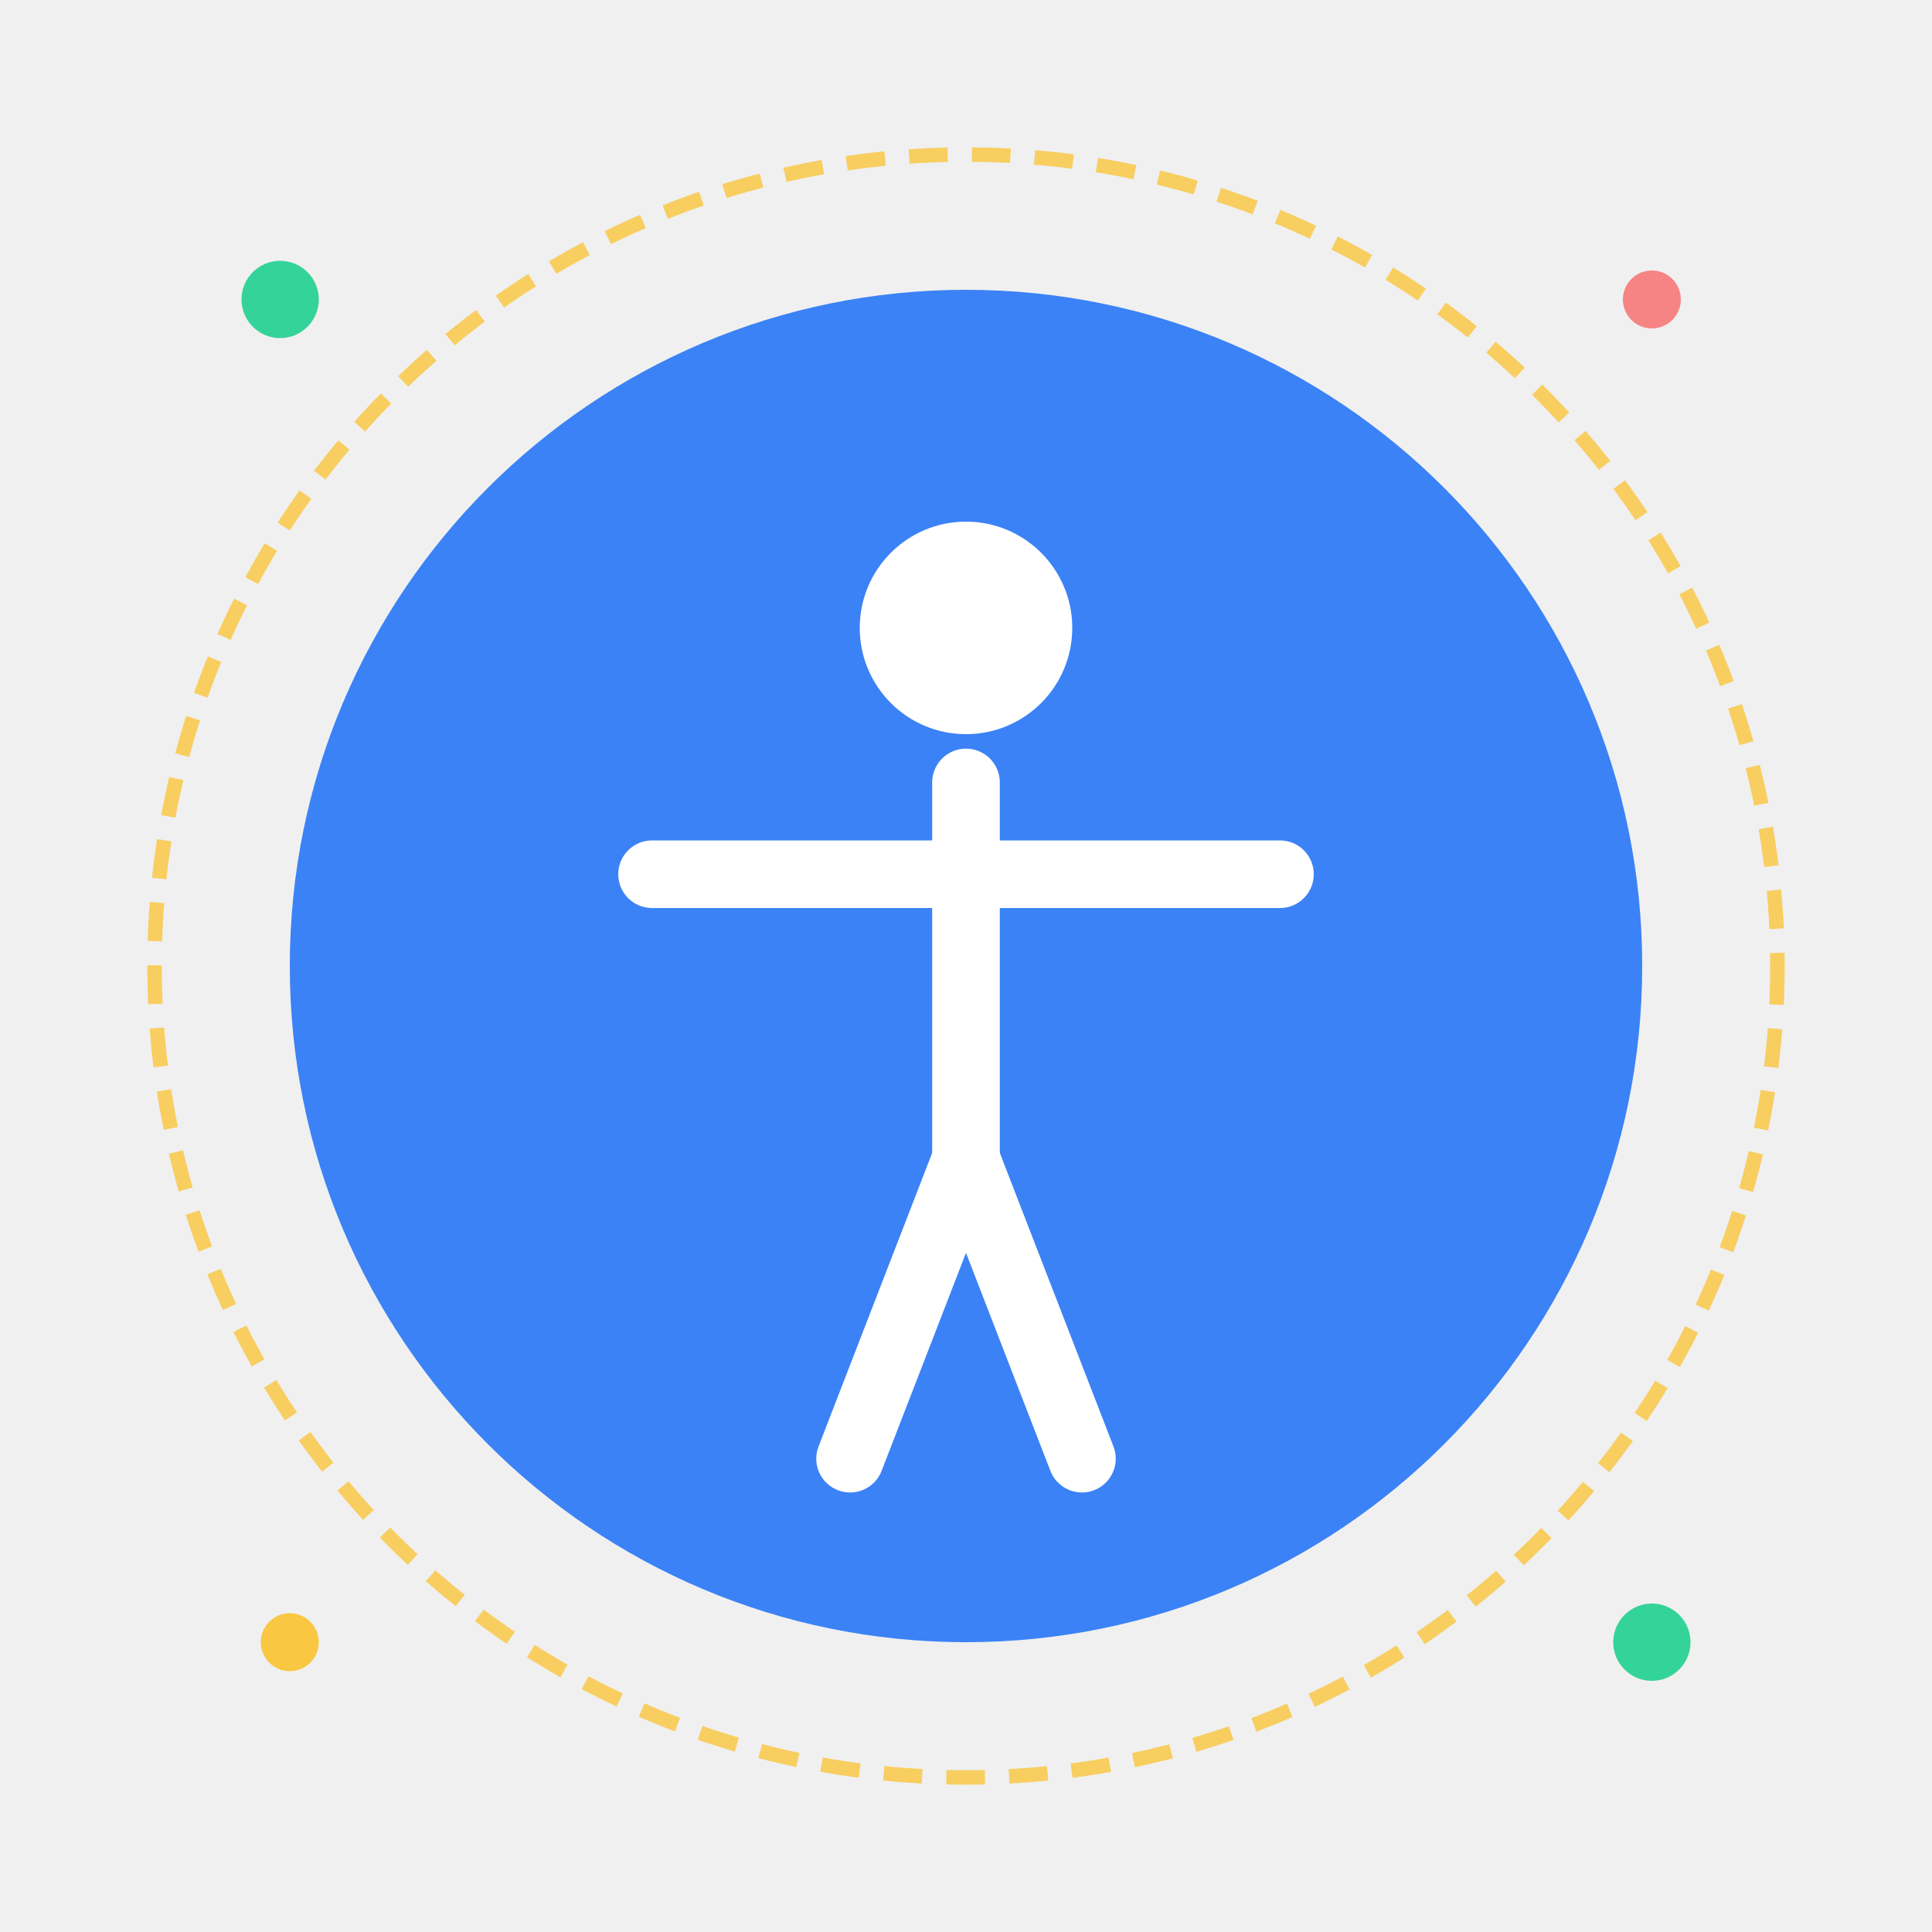
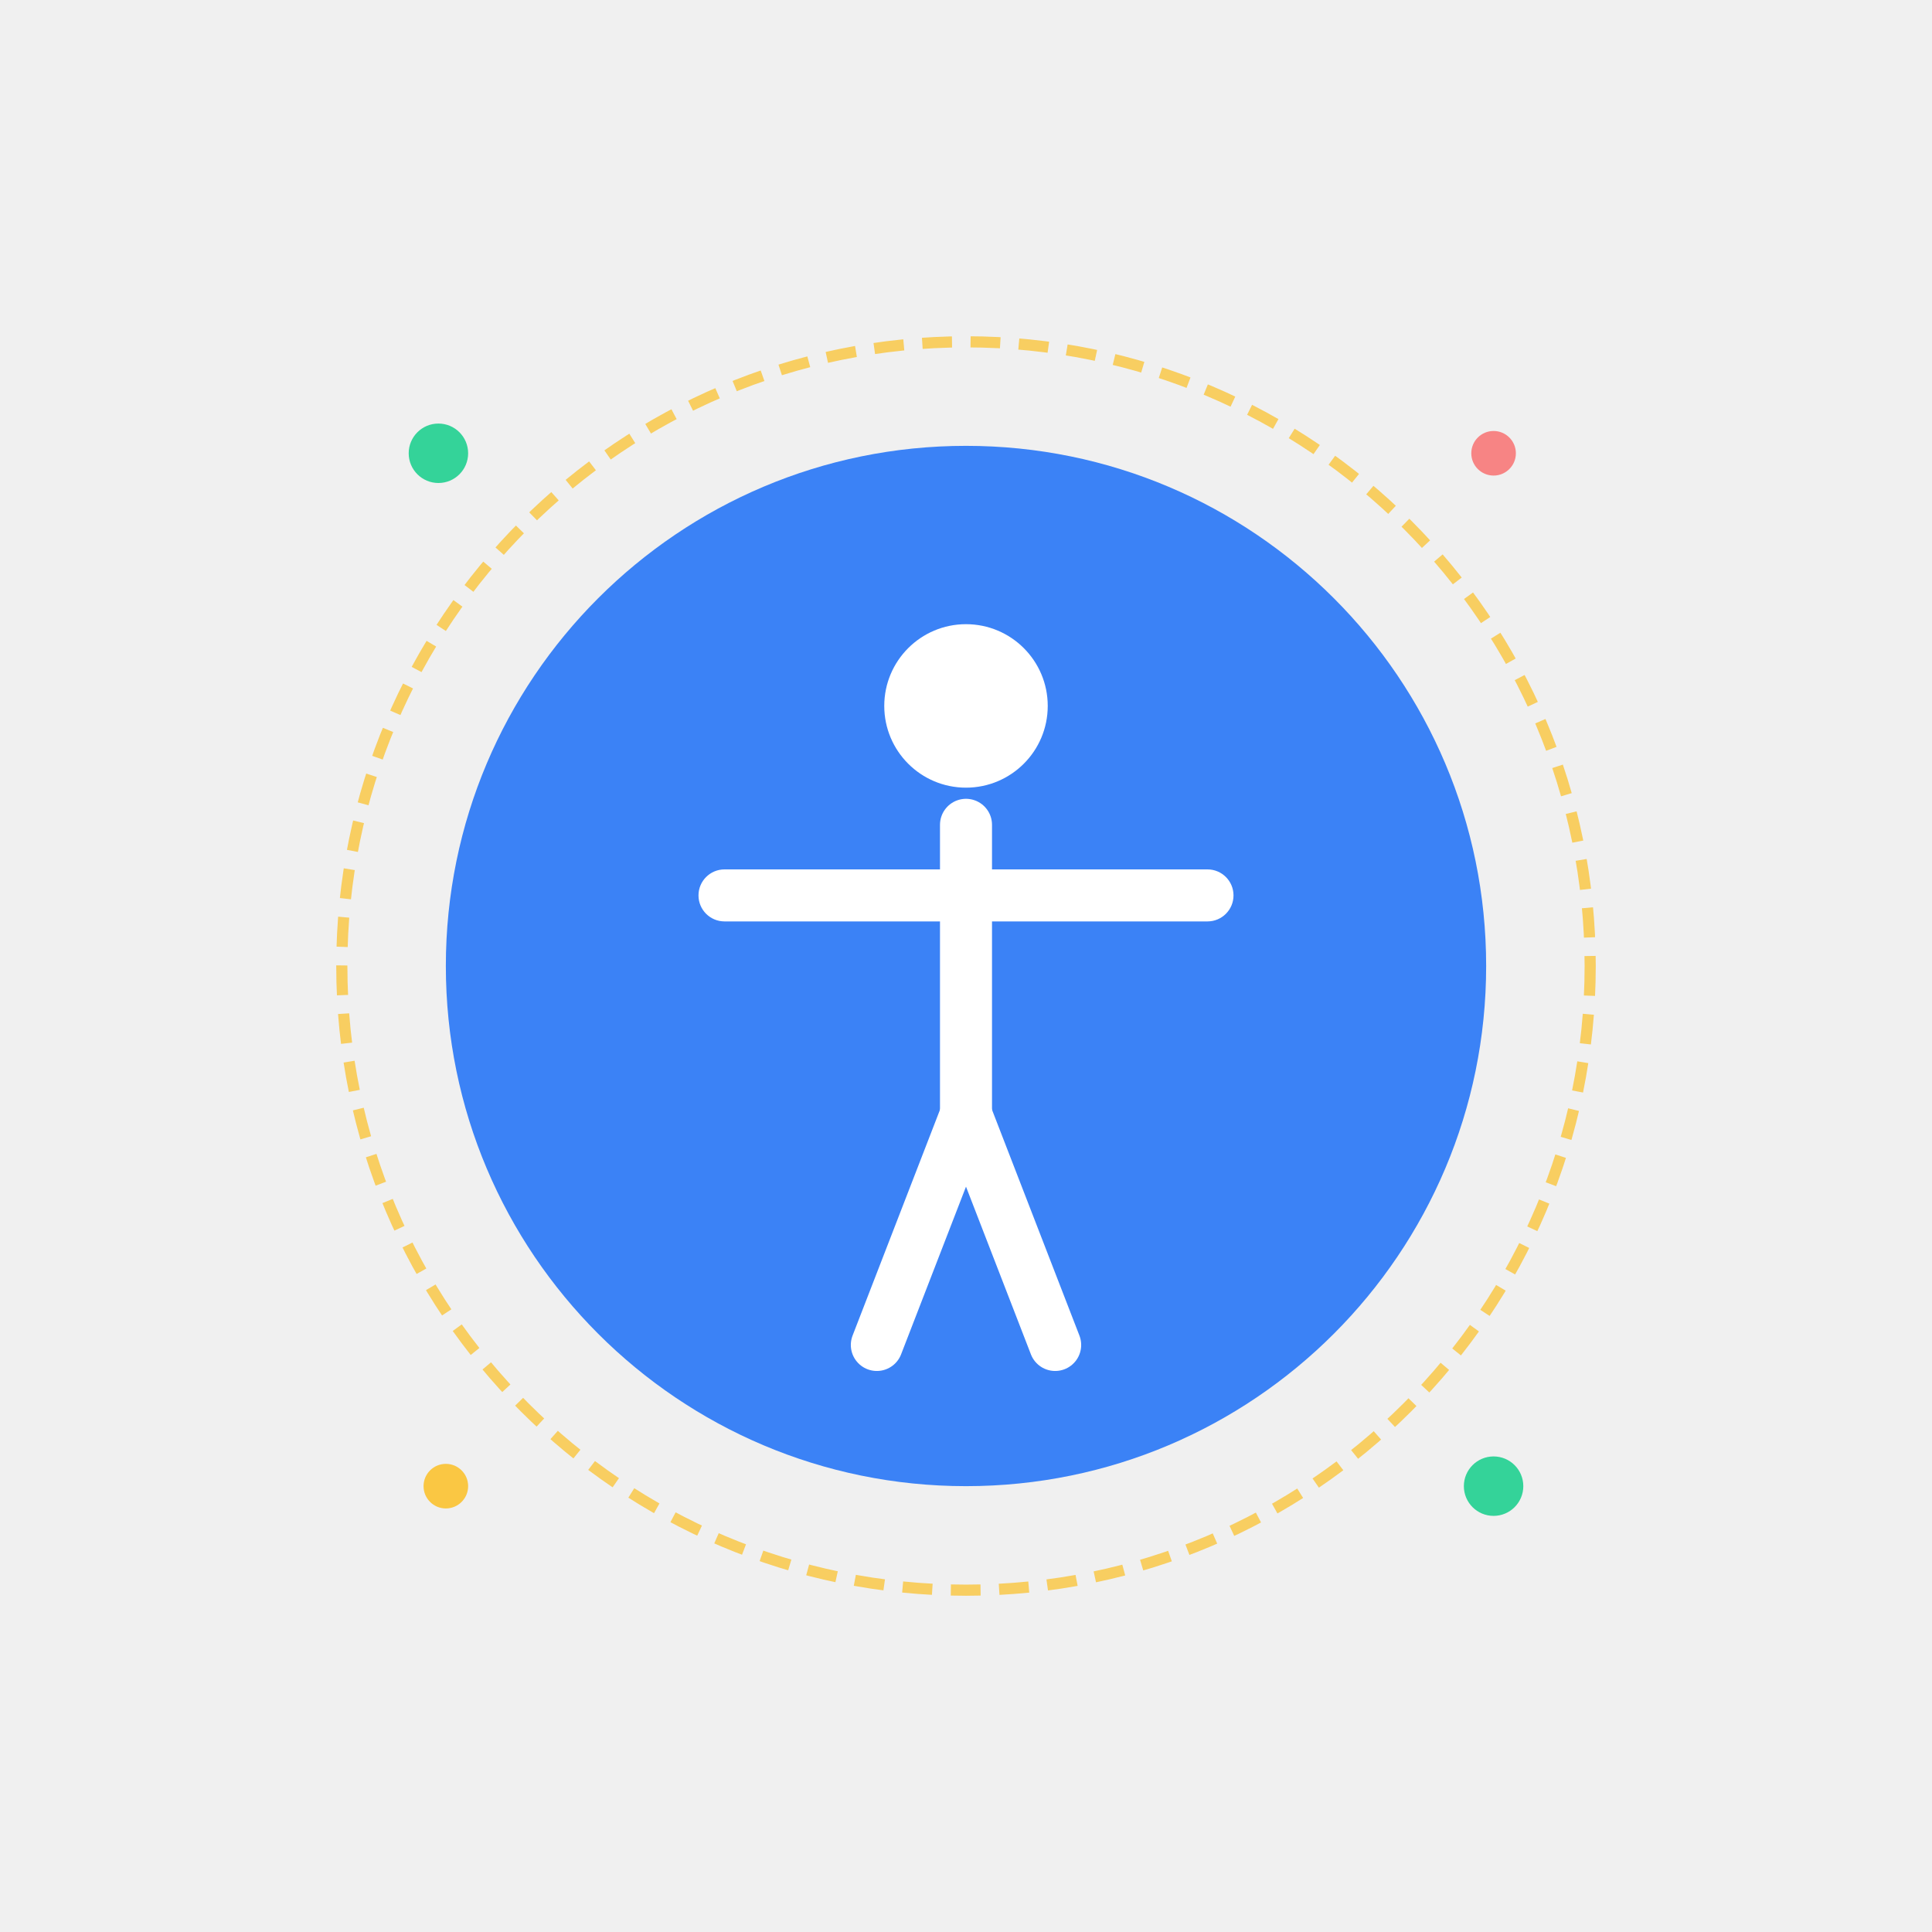
- <svg xmlns="http://www.w3.org/2000/svg" viewBox="0 0 400 400" fill="none">
+ <svg xmlns="http://www.w3.org/2000/svg" viewBox="-60 -60 520 520" fill="none">
  <circle cx="200" cy="200" r="168" stroke="#fbbf24" stroke-width="3" stroke-dasharray="8 5" fill="none" opacity="0.7" />
  <circle cx="200" cy="200" r="140" fill="#3b82f6" />
  <circle cx="200" cy="130" r="22" fill="#ffffff" />
  <rect x="128" y="174" width="144" height="14" rx="7" fill="#ffffff" />
  <path d="M 200 162 L 200 240" stroke="#ffffff" stroke-width="14" stroke-linecap="round" />
  <path d="M 200 240 L 176 302" stroke="#ffffff" stroke-width="14" stroke-linecap="round" />
  <path d="M 200 240 L 224 302" stroke="#ffffff" stroke-width="14" stroke-linecap="round" />
  <circle cx="58" cy="62" r="8" fill="#34d399" />
  <circle cx="342" cy="62" r="6" fill="#f87171" opacity="0.85" />
  <circle cx="60" cy="340" r="6" fill="#fbbf24" opacity="0.85" />
  <circle cx="342" cy="340" r="8" fill="#34d399" />
</svg>
